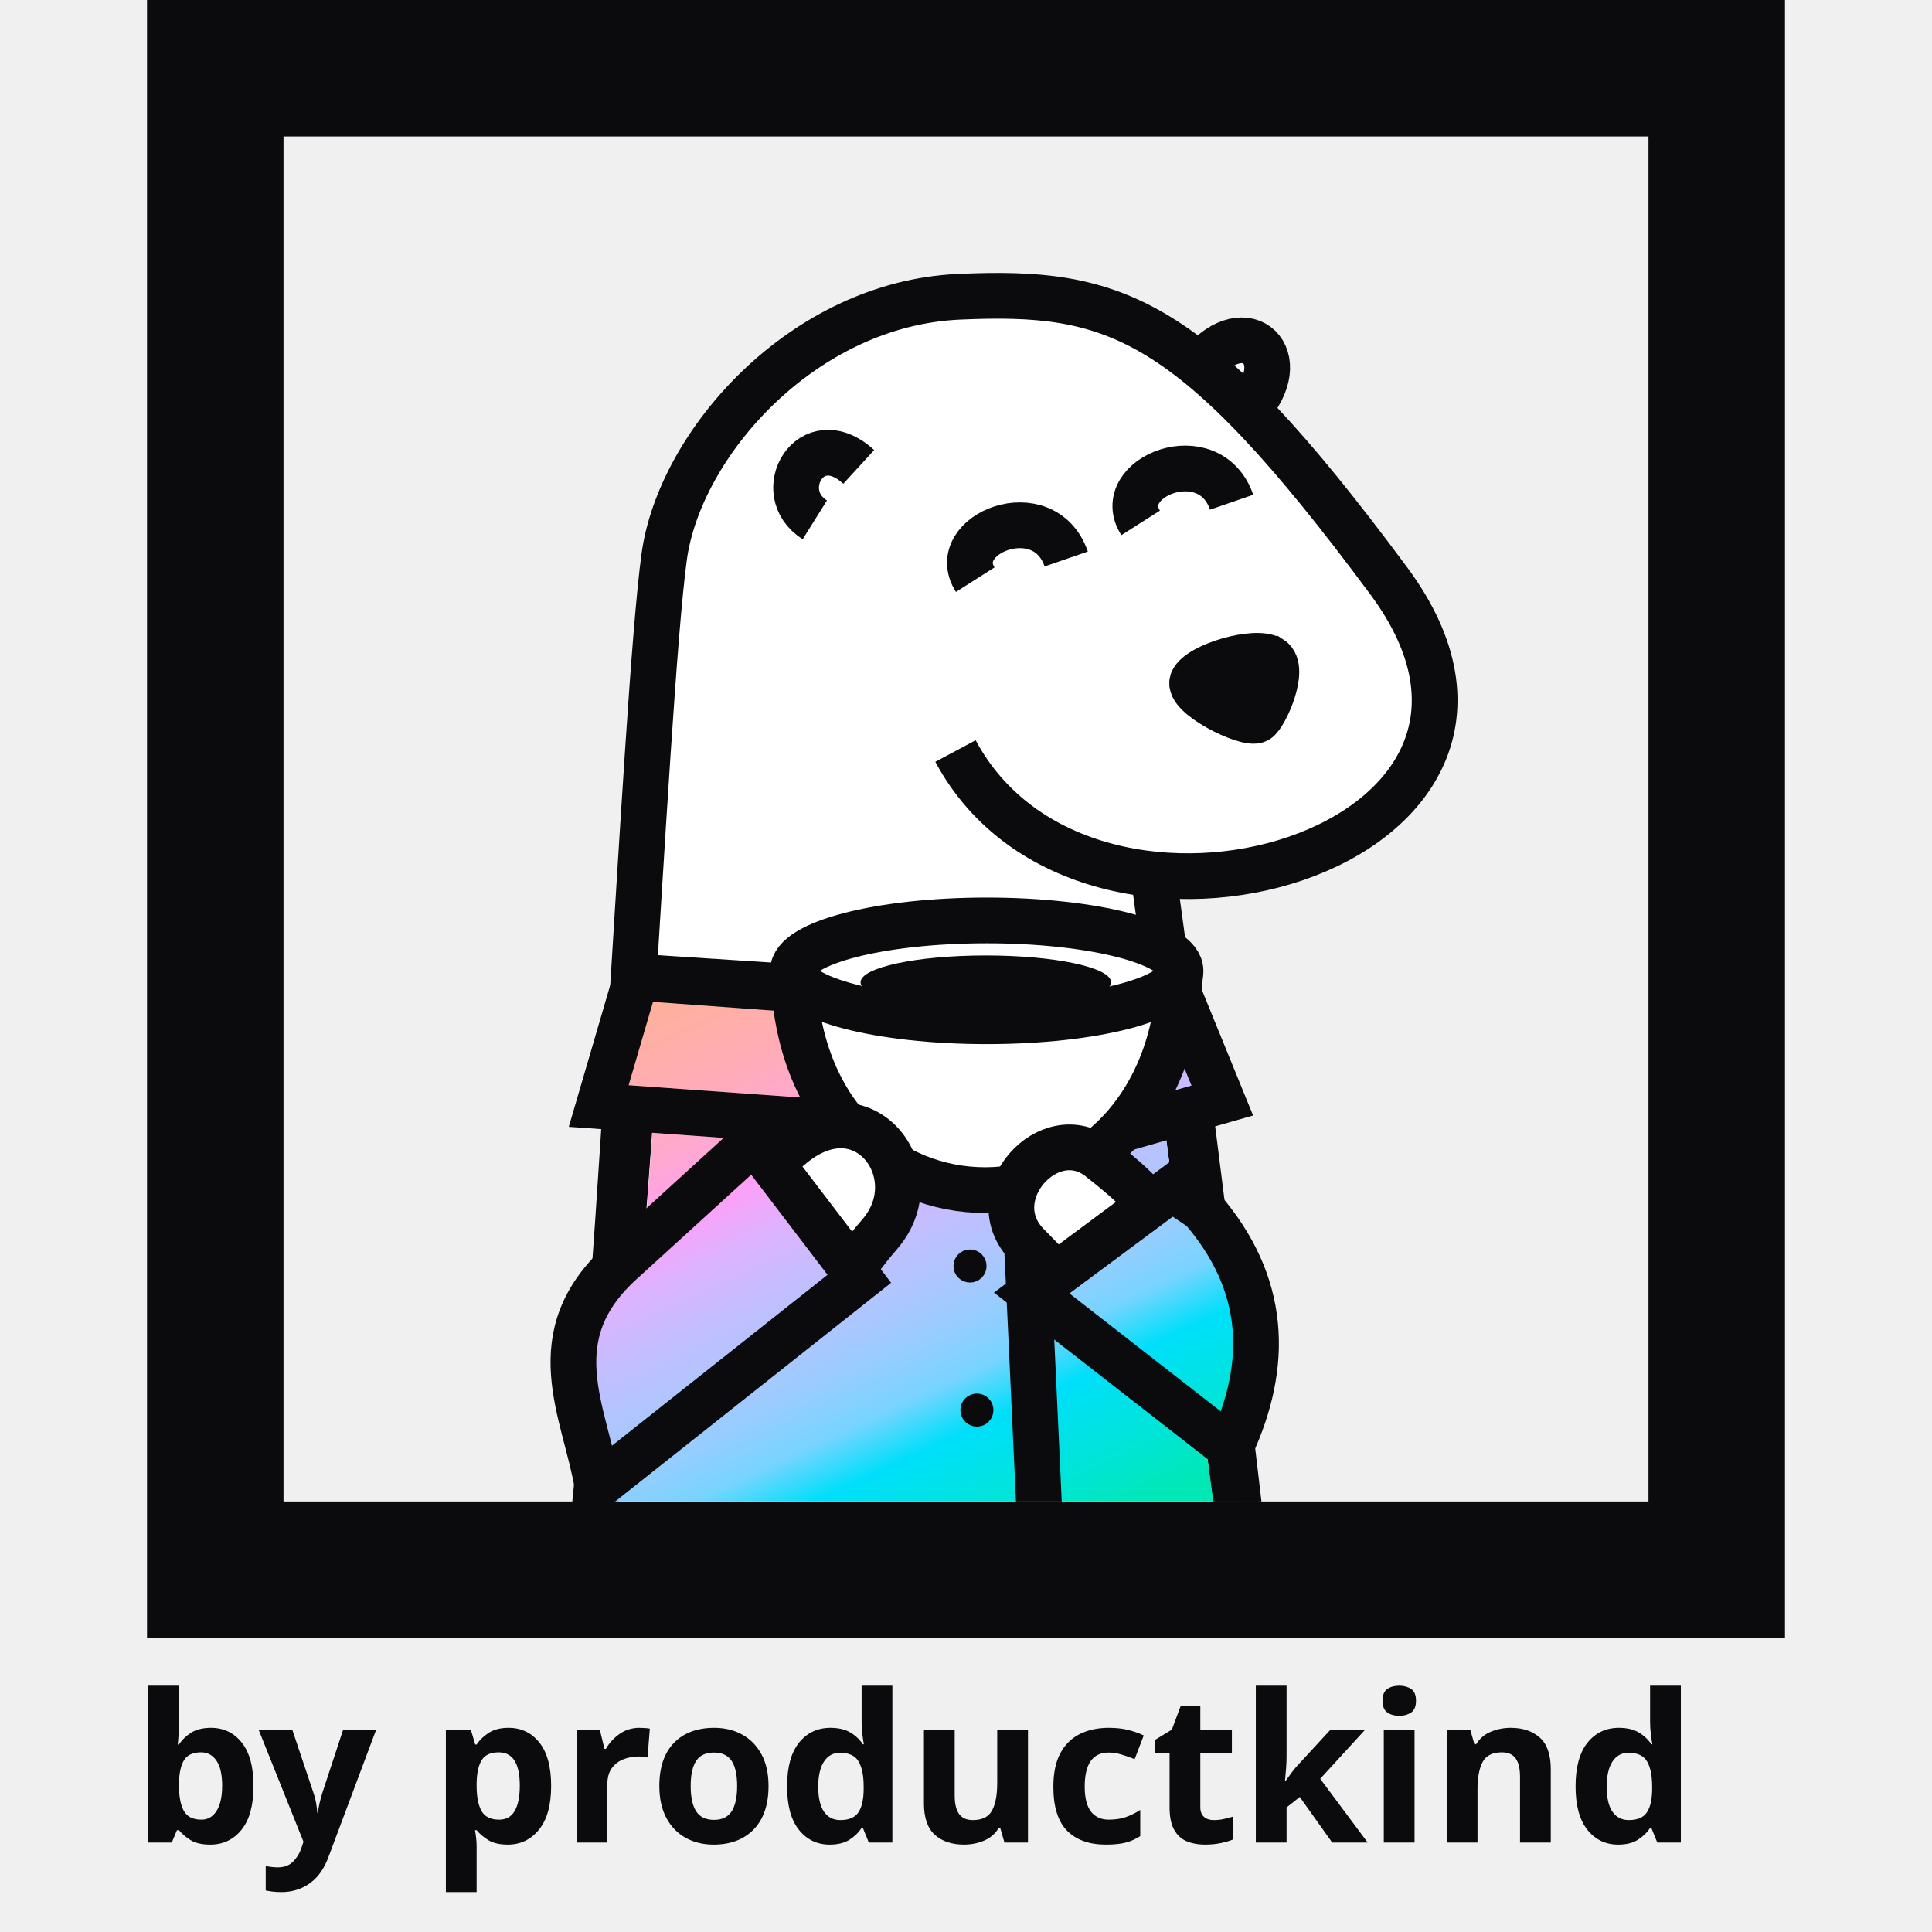
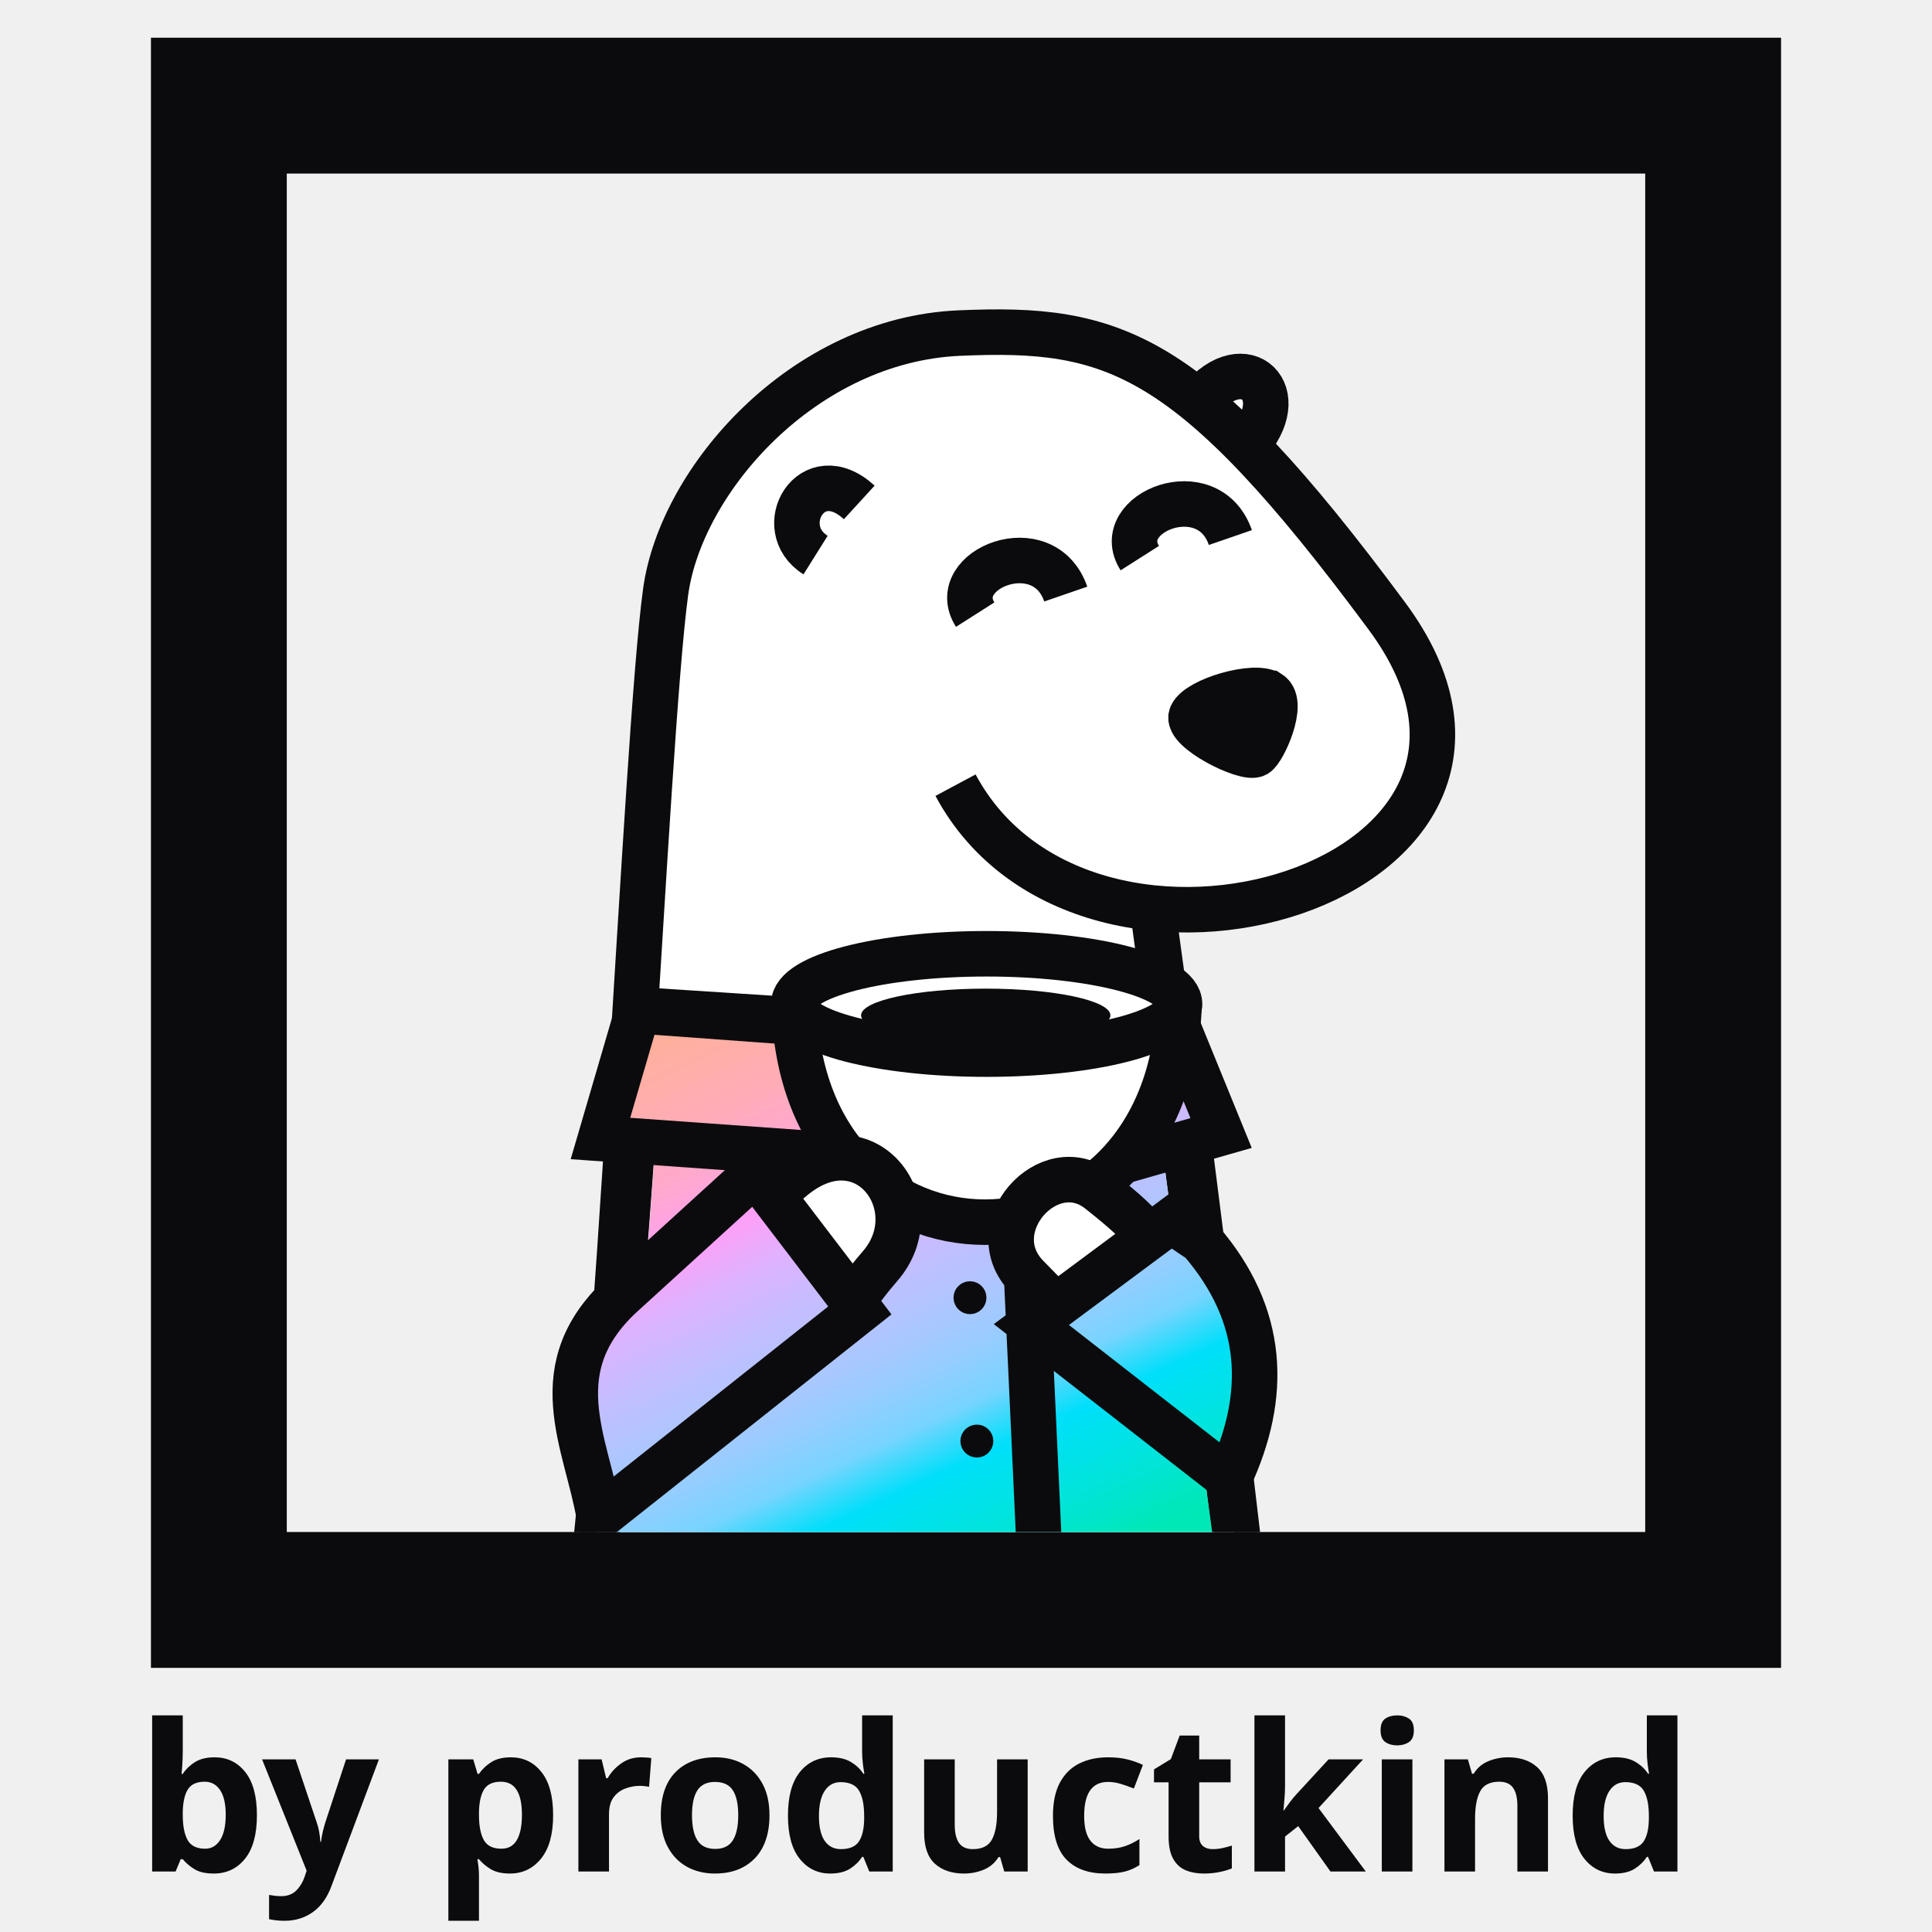
- <svg xmlns="http://www.w3.org/2000/svg" xmlns:xlink="http://www.w3.org/1999/xlink" width="707.715" height="707.715" viewBox="0 0 707.715 707.715" version="1.1" id="svg1">
+ <svg xmlns="http://www.w3.org/2000/svg" xmlns:xlink="http://www.w3.org/1999/xlink" width="711.111" height="711.111" viewBox="0 0 711.111 711.111" version="1.1" id="svg1">
  <defs id="defs1">
    <linearGradient id="linearGradient253">
      <stop style="stop-color:#00e8b6;stop-opacity:1;" offset="0" id="stop241" />
      <stop style="stop-color:#00e4db;stop-opacity:1;" offset="0.096" id="stop242" />
      <stop style="stop-color:#00dffa;stop-opacity:1;" offset="0.2" id="stop243" />
      <stop style="stop-color:#77d4ff;stop-opacity:1;" offset="0.272" id="stop244" />
      <stop style="stop-color:#9accff;stop-opacity:1;" offset="0.349" id="stop245" />
      <stop style="stop-color:#b1c5ff;stop-opacity:1;" offset="0.423" id="stop246" />
      <stop style="stop-color:#c5bdff;stop-opacity:1;" offset="0.497" id="stop247" />
      <stop style="stop-color:#deb2ff;stop-opacity:1;" offset="0.573" id="stop248" />
      <stop style="stop-color:#ff9ff7;stop-opacity:1;" offset="0.648" id="stop249" />
      <stop style="stop-color:#ffa8d1;stop-opacity:1;" offset="0.724" id="stop250" />
      <stop style="stop-color:#ffacb8;stop-opacity:1;" offset="0.8" id="stop251" />
      <stop style="stop-color:#ffafa2;stop-opacity:1;" offset="0.901" id="stop252" />
      <stop style="stop-color:#ffb288;stop-opacity:1;" offset="0.998" id="stop253" />
    </linearGradient>
    <clipPath clipPathUnits="userSpaceOnUse" id="clipPath46-7-8-41-5">
      <rect style="fill:none;stroke:#0b0b0d;stroke-width:2.697;stroke-linecap:round;stroke-dasharray:none;stroke-opacity:1" id="rect47-0-8-1-1" width="32.359" height="32.359" x="205.181" y="27.402" transform="matrix(0,1,1,0,0,0)" />
    </clipPath>
    <clipPath clipPathUnits="userSpaceOnUse" id="clipPath46-7-8-41-5-4">
      <rect style="fill:none;stroke:#0b0b0d;stroke-width:2.697;stroke-linecap:round;stroke-dasharray:none;stroke-opacity:1" id="rect47-0-8-1-1-3" width="32.359" height="32.359" x="205.181" y="27.402" transform="matrix(0,1,1,0,0,0)" />
    </clipPath>
    <linearGradient xlink:href="#linearGradient253" id="linearGradient78-7-7-6-4" x1="41.462" y1="238.45" x2="48.384" y2="223.606" gradientUnits="userSpaceOnUse" />
  </defs>
  <g id="layer1">
    <g id="g2" transform="translate(-618.1425,-126)">
-       <rect style="fill:none;stroke:#0b0b0d;stroke-width:50;stroke-linecap:round;stroke-dasharray:none;stroke-opacity:1" id="rect1-5-6-6-7-3-0-5-1-2-0-0" width="550" height="550" x="697" y="151" />
-       <text xml:space="preserve" style="font-style:normal;font-variant:normal;font-weight:900;font-stretch:normal;font-size:75.609px;line-height:0;font-family:Montserrat;-inkscape-font-specification:'Montserrat Heavy';text-align:start;text-decoration-color:#000000;letter-spacing:0px;word-spacing:0px;writing-mode:lr-tb;direction:ltr;text-anchor:start;white-space:pre;fill:#000000;fill-opacity:1;stroke:none;stroke-width:4.374;stroke-linecap:round;stroke-dasharray:none" x="666.556" y="800.955" id="text1-3-8-8-9-2-1-4-0-0-6-4">
-         <tspan id="tspan1-5-4-1-0-5-2-5-4-8-4-7" style="font-style:normal;font-variant:normal;font-weight:bold;font-stretch:normal;font-size:75.609px;font-family:Montserrat;-inkscape-font-specification:'Montserrat Bold';writing-mode:lr-tb;fill:#0b0b0d;fill-opacity:1;stroke:none;stroke-width:4.374;stroke-dasharray:none" x="666.556" y="800.955">by productkind</tspan>
-         <tspan style="font-style:normal;font-variant:normal;font-weight:bold;font-stretch:normal;font-size:75.609px;line-height:2;font-family:Montserrat;-inkscape-font-specification:'Montserrat Bold';writing-mode:lr-tb;fill:#000000;fill-opacity:1;stroke:none;stroke-width:4.374;stroke-dasharray:none" x="666.556" y="800.955" id="tspan2-5-3" />
+       <rect style="fill:none;stroke:#0b0b0d;stroke-width:50;stroke-linecap:round;stroke-dasharray:none;stroke-opacity:1" id="rect1-5-6-6-7-3-0-5-1-2-0-0" width="550" height="550" x="698.698" y="164.889" />
+       <text xml:space="preserve" style="font-style:normal;font-variant:normal;font-weight:900;font-stretch:normal;font-size:75.609px;line-height:0;font-family:Montserrat;-inkscape-font-specification:'Montserrat Heavy';text-align:start;text-decoration-color:#000000;letter-spacing:0px;word-spacing:0px;writing-mode:lr-tb;direction:ltr;text-anchor:start;white-space:pre;fill:#000000;fill-opacity:1;stroke:none;stroke-width:4.374;stroke-linecap:round;stroke-dasharray:none" x="668.254" y="814.844" id="text1-3-8-8-9-2-1-4-0-0-6-4">
+         <tspan id="tspan1-5-4-1-0-5-2-5-4-8-4-7" style="font-style:normal;font-variant:normal;font-weight:bold;font-stretch:normal;font-size:75.609px;font-family:Montserrat;-inkscape-font-specification:'Montserrat Bold';writing-mode:lr-tb;fill:#0b0b0d;fill-opacity:1;stroke:none;stroke-width:4.374;stroke-dasharray:none" x="668.254" y="814.844">by productkind</tspan>
+         <tspan style="font-style:normal;font-variant:normal;font-weight:bold;font-stretch:normal;font-size:75.609px;line-height:2;font-family:Montserrat;-inkscape-font-specification:'Montserrat Bold';writing-mode:lr-tb;fill:#000000;fill-opacity:1;stroke:none;stroke-width:4.374;stroke-dasharray:none" x="668.254" y="814.844" id="tspan2-5-3" />
      </text>
-       <g id="g46-5-8-1" transform="matrix(-1.67731,0,0,1.677309,26682.915,-13329.156)">
+       <g id="g46-5-8-1" transform="matrix(-1.67731,0,0,1.677309,26684.613,-13315.268)">
        <g id="g3-7-4-9-4-3-8" transform="matrix(9.436893,0,0,9.436893,14915.855,6108.139)" clip-path="url(#clipPath46-7-8-41-5-4)">
          <g id="g47-3-2-6-4-6" transform="matrix(1.053027,0,0,1.053027,-3.169577,-13.1103)">
            <path style="fill:#ffffff;fill-opacity:1;stroke:#0b0b0d;stroke-width:1.005;stroke-dasharray:none;stroke-opacity:1" d="m 53.125,241.377 c 0.255,2.042 1.41,6.633 3.794,9.42 1.916,2.24 4.552,2.651 5.879,3.376 3.055,1.671 2.116,4.388 -0.604,3.696 -3.963,-1.009 -9.95,-2.178 -9.674,-4.94" id="path2-4-7-9-6-5-7-3" />
            <path style="fill:#ffffff;fill-opacity:1;stroke:#0b0b0d;stroke-width:1.005;stroke-dasharray:none;stroke-opacity:1" d="m 38.274,213.927 c -0.931,-1.145 0.226,-2.09 1.188,-0.785" id="path15-0-0-0-51-0-6-0" />
            <path style="fill:#ffffff;fill-opacity:1;stroke:#0b0b0d;stroke-width:1.005;stroke-dasharray:none;stroke-opacity:1" d="m 44.782,221.536 c -2.896,5.411 -13.87,2.134 -9.526,-3.734 4.344,-5.868 6.02,-6.402 9.45,-6.249 3.429,0.152 6.138,3.225 6.478,5.716 0.447,3.281 1.04,18.506 1.802,23.003 0.624,3.684 -0.248,10.655 -0.651,14.575 -0.089,0.865 -0.155,1.581 -0.177,2.081 -0.139,3.148 -4.193,3.384 -4.42,0.229 -0.169,-2.338 -3.152,-1.941 -3.247,0 -0.141,2.9 -4.308,2.852 -4.558,-0.082 -0.291,-3.405 -1.929,-12.721 -1.61,-16.321 0.304,-3.429 2.115,-16.549 2.115,-16.549 v 0" id="path1-2-1-4-0-6-5-9" />
            <path style="fill:none;fill-opacity:1;stroke:#0b0b0d;stroke-width:1.005;stroke-dasharray:none;stroke-opacity:1" d="m 38.713,216.068 c 0.488,-1.415 2.636,-0.545 2,0.454" id="path32-1-6-0-6-6-6" />
            <path style="fill:none;fill-opacity:1;stroke:#0b0b0d;stroke-width:1.005;stroke-dasharray:none;stroke-opacity:1" d="m 42.348,217.316 c 0.488,-1.415 2.636,-0.545 2,0.454" id="path32-9-1-1-4-3-5-2" />
            <path style="fill:#0b0b0d;fill-opacity:1;stroke:#0b0b0d;stroke-width:1.005;stroke-dasharray:none;stroke-opacity:1" d="m 37.846,219.509 c 0.333,-0.216 1.569,0.145 1.725,0.485 0.146,0.318 -1.193,0.99 -1.42,0.863 -0.166,-0.093 -0.638,-1.132 -0.306,-1.348 z" id="path4-8-1-4-0-4-8" />
            <path style="fill:none;fill-opacity:1;stroke:#0b0b0d;stroke-width:1.005;stroke-dasharray:none;stroke-opacity:1" d="m 52.916,248.998 -0.311,8.657 -5.987,-0.181 -0.622,-1.866 -0.544,1.892 -6.376,0.181 c 0,0 -0.066,-6.248 -0.207,-9.071 -0.141,-2.823 -0.972,-4.173 -0.606,-7.864 0.366,-3.691 1.718,-14.069 1.718,-14.069 l 1.653,0.354 1.535,3.187 1.299,-3.246 7.26,-0.472 c 0,0 0.116,2.027 0.315,4.651 0.041,0.539 0.085,1.102 0.133,1.679 0.223,2.694 0.517,5.667 0.853,7.659 0.758,4.496 -0.111,8.51 -0.111,8.51 z" id="path14-2-9-0-1-0-9" />
            <path style="fill:#ffffff;fill-opacity:1;stroke:#370188;stroke-width:1.005;stroke-dasharray:none;stroke-opacity:1" d="m 44.687,226.704 -1.304,3.515" id="path10-5-9-8-4-1-4-3" />
            <path style="display:inline;opacity:1;fill:url(#linearGradient78-7-7-6-4);fill-opacity:1;stroke:none;stroke-width:0.325;stroke-dasharray:none;stroke-opacity:1" d="m 51.716,236.548 0.233,1.357 -14.013,0.248 0.217,-1.593 -1.244,-2.471 1.236,-3.382 0.89,-0.977 0.089,-0.68 -1.415,-0.649 0.915,-2.144 12.434,-0.886 1.028,3.003 -1.086,0.613 0.186,2.554 1.759,2.177 -0.257,2.573 z" id="path77-86-1-0-9" transform="matrix(0.9496433,0,0,0.9496433,3.009975,12.45011)" />
            <path style="fill:none;fill-opacity:1;stroke:#0b0b0d;stroke-width:1.005;stroke-dasharray:none;stroke-opacity:1" d="m 45.858,229.821 -0.961,-2.799 6.901,-0.504 0.825,2.82 z" id="path7-1-2-9-5-9-4-6" />
            <path style="fill:#ffffff;fill-opacity:1;stroke:#370188;stroke-width:1.005;stroke-dasharray:none;stroke-opacity:1" d="M 43.286,230.307 41.695,226.704" id="path9-9-6-7-3-0-4-6" />
            <path style="fill:none;fill-opacity:1;stroke:#0b0b0d;stroke-width:1.005;stroke-dasharray:none;stroke-opacity:1" d="m 39.944,226.702 1.6,0.249 -0.629,2.837 -1.997,-0.571 z" id="path8-9-9-5-1-5-3-4" />
            <path style="fill:none;fill-opacity:1;stroke:#0b0b0d;stroke-width:1.005;stroke-dasharray:none;stroke-opacity:1" d="m 43.316,230.16 c 0,0 -0.416,8.825 -0.448,9.752 -0.032,0.927 0.581,10.352 0.581,10.352 l 1.635,-0.126" id="path11-7-6-3-8-77-4-0" />
            <circle style="fill:#0b0b0d;fill-opacity:1;stroke:#0b0b0d;stroke-width:0.251;stroke-opacity:1" id="path3-3-6-4-5-5-3-3-8" r="0.238" cy="232.854" cx="44.463" />
            <circle style="fill:#0b0b0d;fill-opacity:1;stroke:#0b0b0d;stroke-width:0.251;stroke-opacity:1" id="path3-3-6-9-8-5-0-2-7-2" r="0.238" cy="236.02" cx="44.311" />
            <circle style="fill:#370188;fill-opacity:1;stroke:#0b0b0d;stroke-width:0.251;stroke-opacity:1" id="path3-3-6-2-7-0-1-9-2-0" r="0.238" cy="238.966" cx="44.161" />
            <circle style="fill:#370188;fill-opacity:1;stroke:#0b0b0d;stroke-width:0.251;stroke-opacity:1" id="path3-3-6-1-3-6-9-8-3-6" r="0.238" cy="242.026" cx="44.212" />
            <circle style="fill:#370188;fill-opacity:1;stroke:#0b0b0d;stroke-width:0.251;stroke-opacity:1" id="path3-3-6-6-4-5-5-0-9-0" r="0.238" cy="245.195" cx="44.391" />
            <circle style="fill:#370188;fill-opacity:1;stroke:#0b0b0d;stroke-width:0.251;stroke-opacity:1" id="path3-3-6-60-7-5-5-76-3-7" r="0.238" cy="248.256" cx="44.57" />
            <path style="fill:#ffffff;fill-opacity:1;stroke:#0b0b0d;stroke-width:1.005;stroke-dasharray:none;stroke-opacity:1" d="m 46.908,215.292 c 1.054,-0.965 1.92,0.565 0.965,1.163" id="path15-9-8-9-2-5-4" />
            <path style="fill:#ffffff;fill-opacity:1;stroke:#0b0b0d;stroke-width:1.005;stroke-opacity:1" d="m 39.843,226.342 c 0.205,6.431 8.369,6.49 8.506,-0.01" id="path18-8-0-2-1-9-4-2" />
            <ellipse style="fill:#ffffff;fill-opacity:1;stroke:#0b0b0d;stroke-width:1.005;stroke-opacity:1" id="path2-6-7-5-8-7-9" cx="44.095" cy="226.367" rx="4.259" ry="1.108" />
            <ellipse style="fill:#0b0b0d;fill-opacity:1;stroke:none;stroke-width:1.96" id="path20-0-4-9-5-0-8" cx="44.115" cy="226.619" rx="2.753" ry="0.59" />
            <path style="fill:#ffffff;fill-opacity:1;stroke:#0b0b0d;stroke-width:1.005;stroke-dasharray:none;stroke-opacity:1" d="m 40.481,231.54 c 0.281,-0.341 0.515,-0.565 1.129,-1.051 1.11,-0.878 2.639,0.829 1.596,1.899 -0.232,0.238 -0.412,0.422 -0.553,0.566" id="path5-6-4-5-92-2-1" />
            <path style="fill:none;fill-opacity:1;stroke:#0b0b0d;stroke-width:1.005;stroke-dasharray:none;stroke-opacity:1" d="m 40.021,231.154 3.086,2.293 -4.367,3.404 c -0.866,-1.853 -0.789,-3.616 0.622,-5.253 z" id="path13-0-6-9-0-6-1" />
            <path style="fill:#ffffff;fill-opacity:1;stroke:#0b0b0d;stroke-width:1.005;stroke-dasharray:none;stroke-opacity:1" d="m 46.969,232.784 c -0.15,-0.138 -0.124,-0.166 -0.526,-0.633 -1.113,-1.294 0.311,-3.258 1.912,-1.963 0.104,0.084 0.236,0.196 0.382,0.325" id="path6-2-0-5-4-3-6" />
            <path style="fill:none;fill-opacity:1;stroke:#0b0b0d;stroke-width:1.005;stroke-dasharray:none;stroke-opacity:1" d="m 52.095,232.74 -2.89,-2.634 -2.31,3.029 5.753,4.56 c 0.278,-1.652 1.298,-3.303 -0.553,-4.955 z" id="path12-2-5-3-8-2-0-1" />
          </g>
        </g>
      </g>
    </g>
  </g>
</svg>
